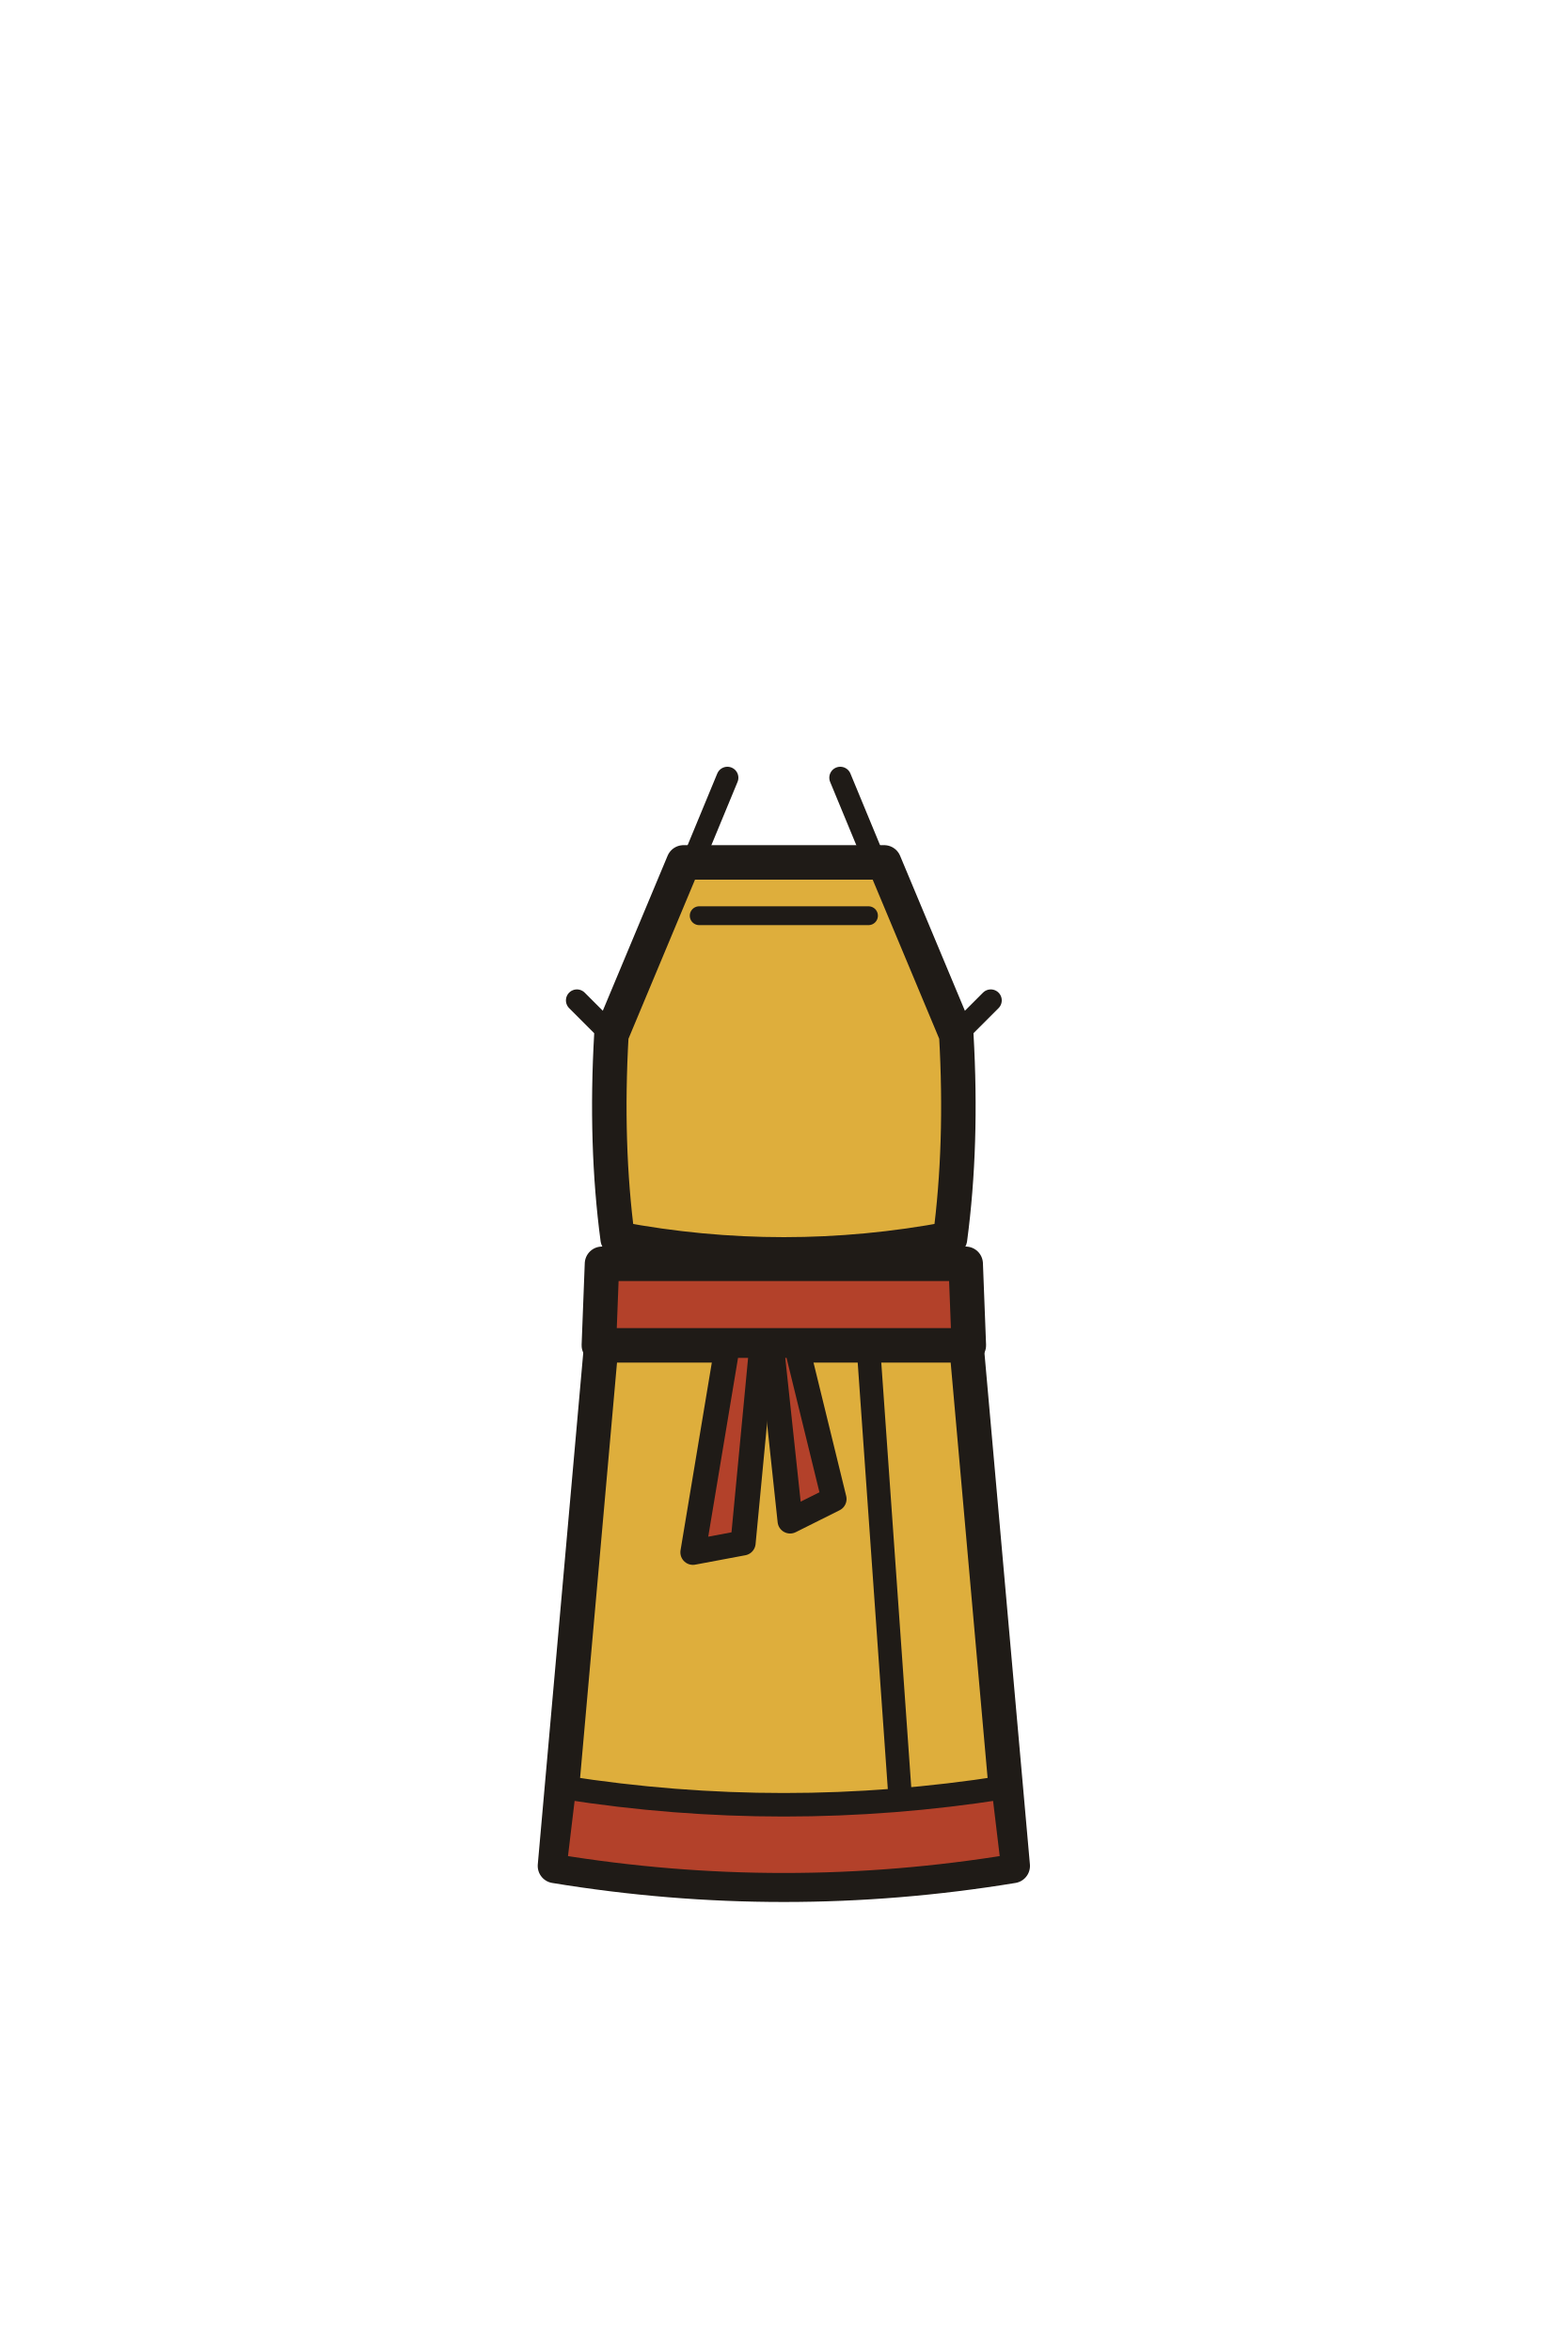
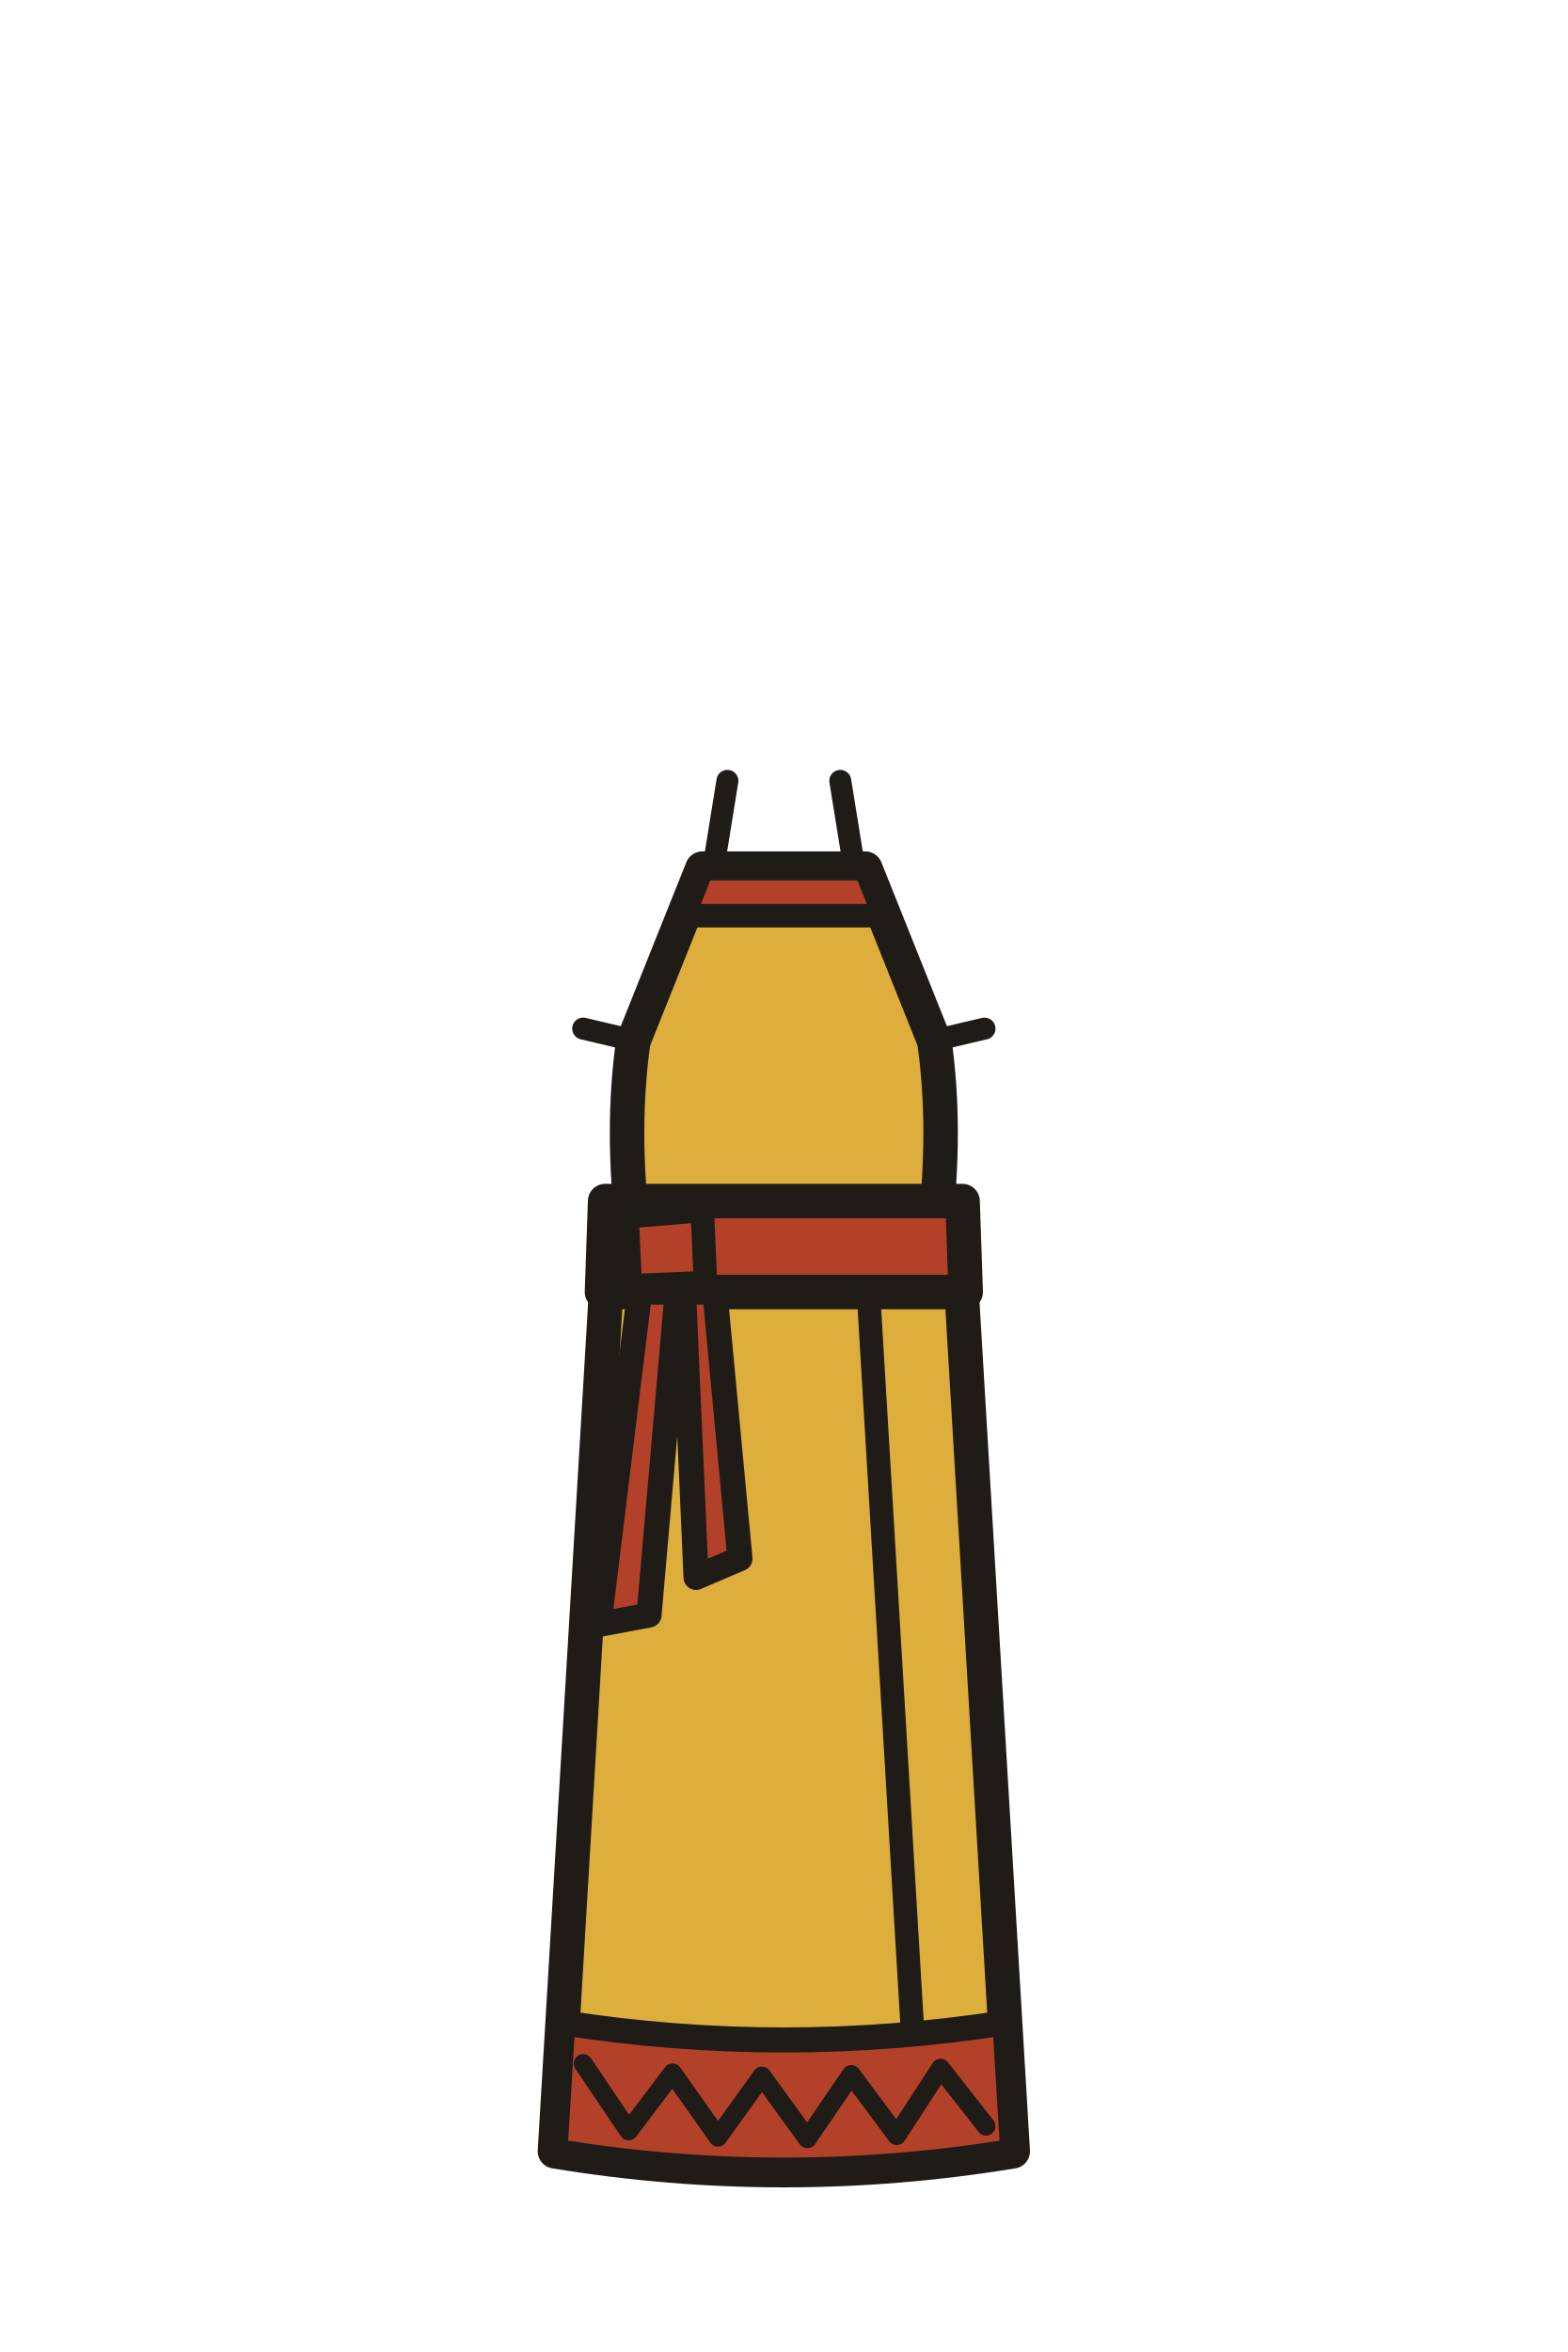
<svg xmlns="http://www.w3.org/2000/svg" viewBox="0 0 100 150">
  <g stroke="#1f1b17" stroke-width="2.2" stroke-linecap="round" stroke-linejoin="round">
-     <path d="M38.6,83 L61.4,83 L64.6,119 Q50,121.4 35.4,119Z" fill="#deae3c" />
-     <path d="M55.4,86 L57.8,120" fill="none" stroke-width="1.5" />
-     <path d="M36,114 Q50,116.2 64,114 L64.6,119 Q50,121.4 35.4,119Z" fill="#b3412a" stroke-width="1.5" />
-     <path d="M44,55.4 L46.4,49.6 M56,55.4 L53.6,49.6" fill="none" stroke-width="1.4" />
-     <path d="M43.6,55 L56.4,55 L61,66 Q61.4,73 60.6,79 Q50,81 39.4,79 Q38.6,73 39,66Z" fill="#deae3c" />
-     <path d="M39,66 L36.8,63.8 M61,66 L63.2,63.8" fill="none" stroke-width="1.4" />
-     <path d="M44.6,58.4 L55.4,58.4" fill="none" stroke-width="1.2" />
-     <path d="M38.4,80.6 L61.6,80.6 L61.8,85.8 L38.2,85.8Z" fill="#b3412a" />
-     <path d="M46.4,85.8 L44.2,99 L47.4,98.4 L48.6,85.8Z" fill="#b3412a" stroke-width="1.6" />
-     <path d="M49.2,85.8 L50.4,97 L53.2,95.6 L50.8,85.8Z" fill="#b3412a" stroke-width="1.6" />
+     <path d="M38.8,80 L61.2,80 L64.6,137.2 Q50,139.6 35.4,137.2Z" fill="#deae3c" />
+     <path d="M55.4,82.5 L58.2,129.4" fill="none" stroke-width="1.5" />
+     <path d="M35.9,129 Q50,131.2 64.1,129 L64.6,137.2 Q50,139.6 35.4,137.2Z" fill="#b3412a" stroke-width="1.6" />
+     <path d="M37.2,131.6 L40.1,135.9 L42.9,132.2 L45.8,136.3 L48.6,132.4 L51.5,136.4 L54.3,132.3 L57.2,136.2 L60.0,131.9 L62.9,135.6" fill="none" stroke-width="1.2" />
+     <path d="M45.4,56 L46.4,49.8 M54.6,56 L53.6,49.8 M40.6,66.4 L37.2,65.6 M59.4,66.4 L62.8,65.6" fill="none" stroke-width="1.4" />
+     <path d="M44.8,55.4 L55.2,55.4 L59.6,66.4 Q60.4,72 59.6,78.6 L40.4,78.6 Q39.6,72 40.4,66.4Z" fill="#deae3c" />
+     <path d="M44.8,55.4 L55.2,55.4 L56.4,58.4 L43.6,58.4Z" fill="#b3412a" stroke-width="1.5" />
+     <path d="M38.6,76.6 L61.4,76.6 L61.6,82.4 L38.4,82.4Z" fill="#b3412a" />
+     <path d="M40.8,82.4 L38.2,103.6 L41.4,103 L43.2,82.4Z" fill="#b3412a" stroke-width="1.6" />
+     <path d="M43.6,82.4 L44.4,100.6 L47.2,99.4 L45.6,82.4Z" fill="#b3412a" stroke-width="1.6" />
+     <path d="M40,77.6 L44.8,77.2 L45,81.8 L40.2,82Z" fill="#b3412a" stroke-width="1.5" />
  </g>
</svg>
